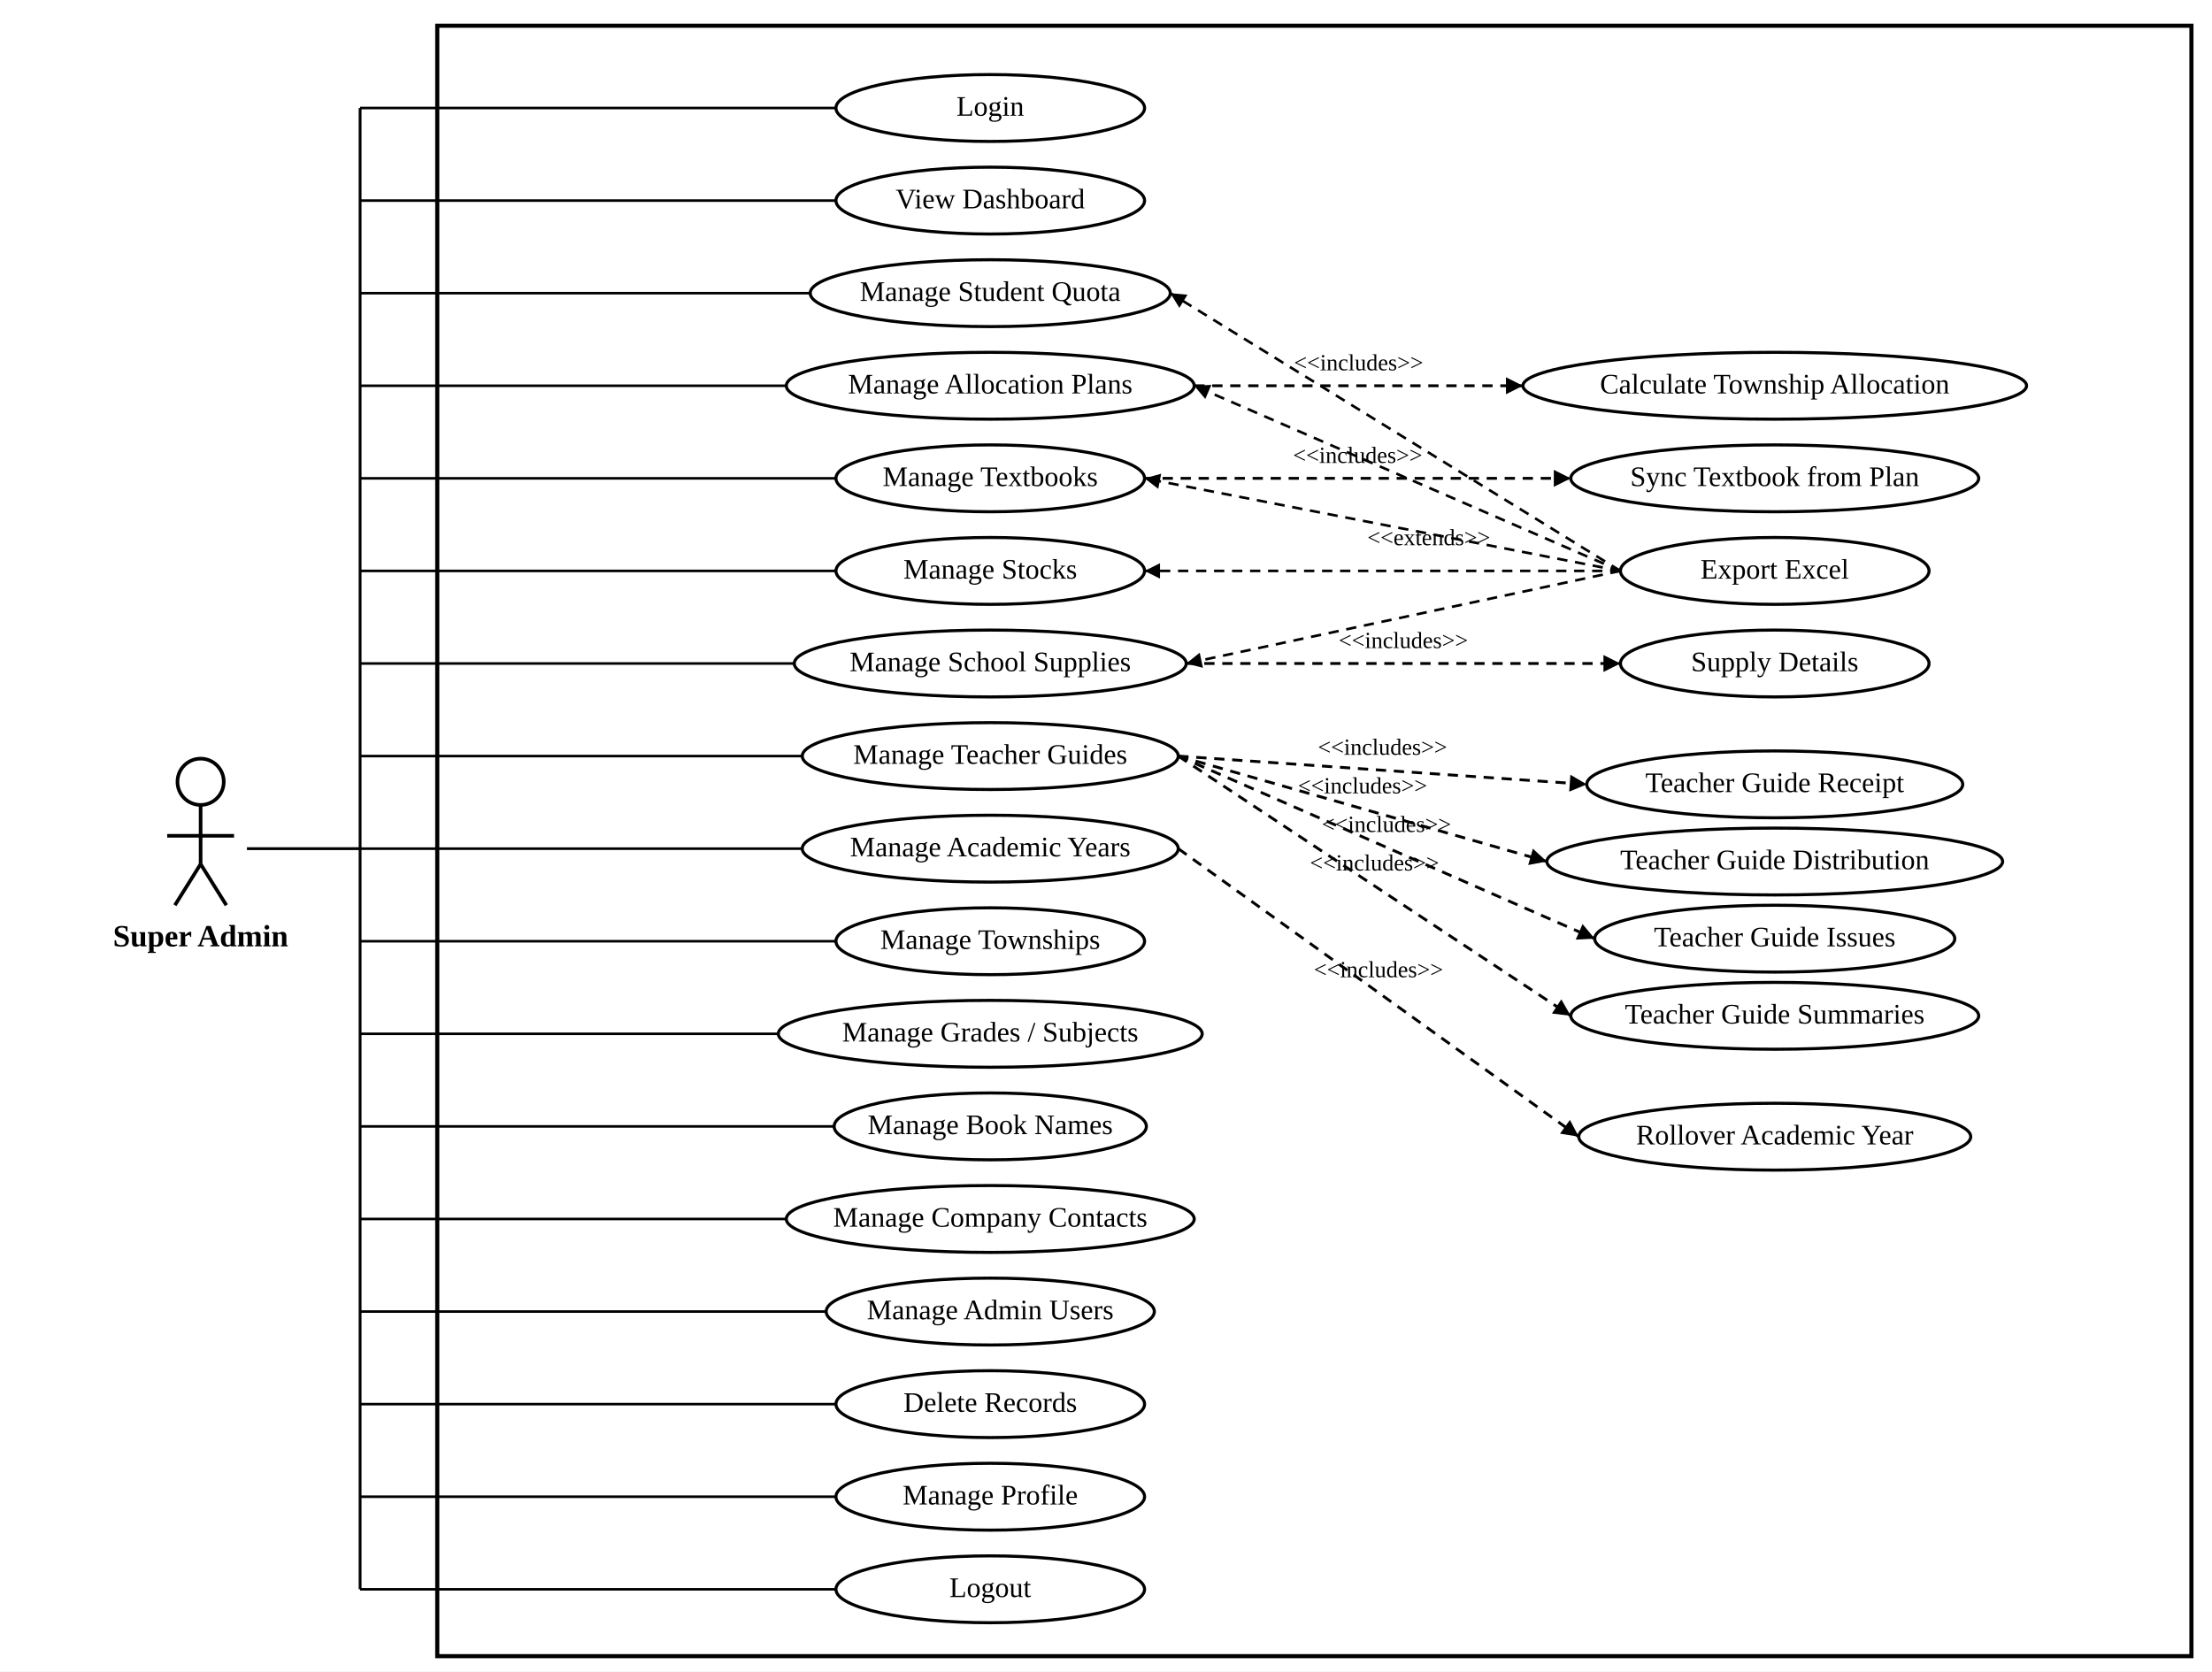
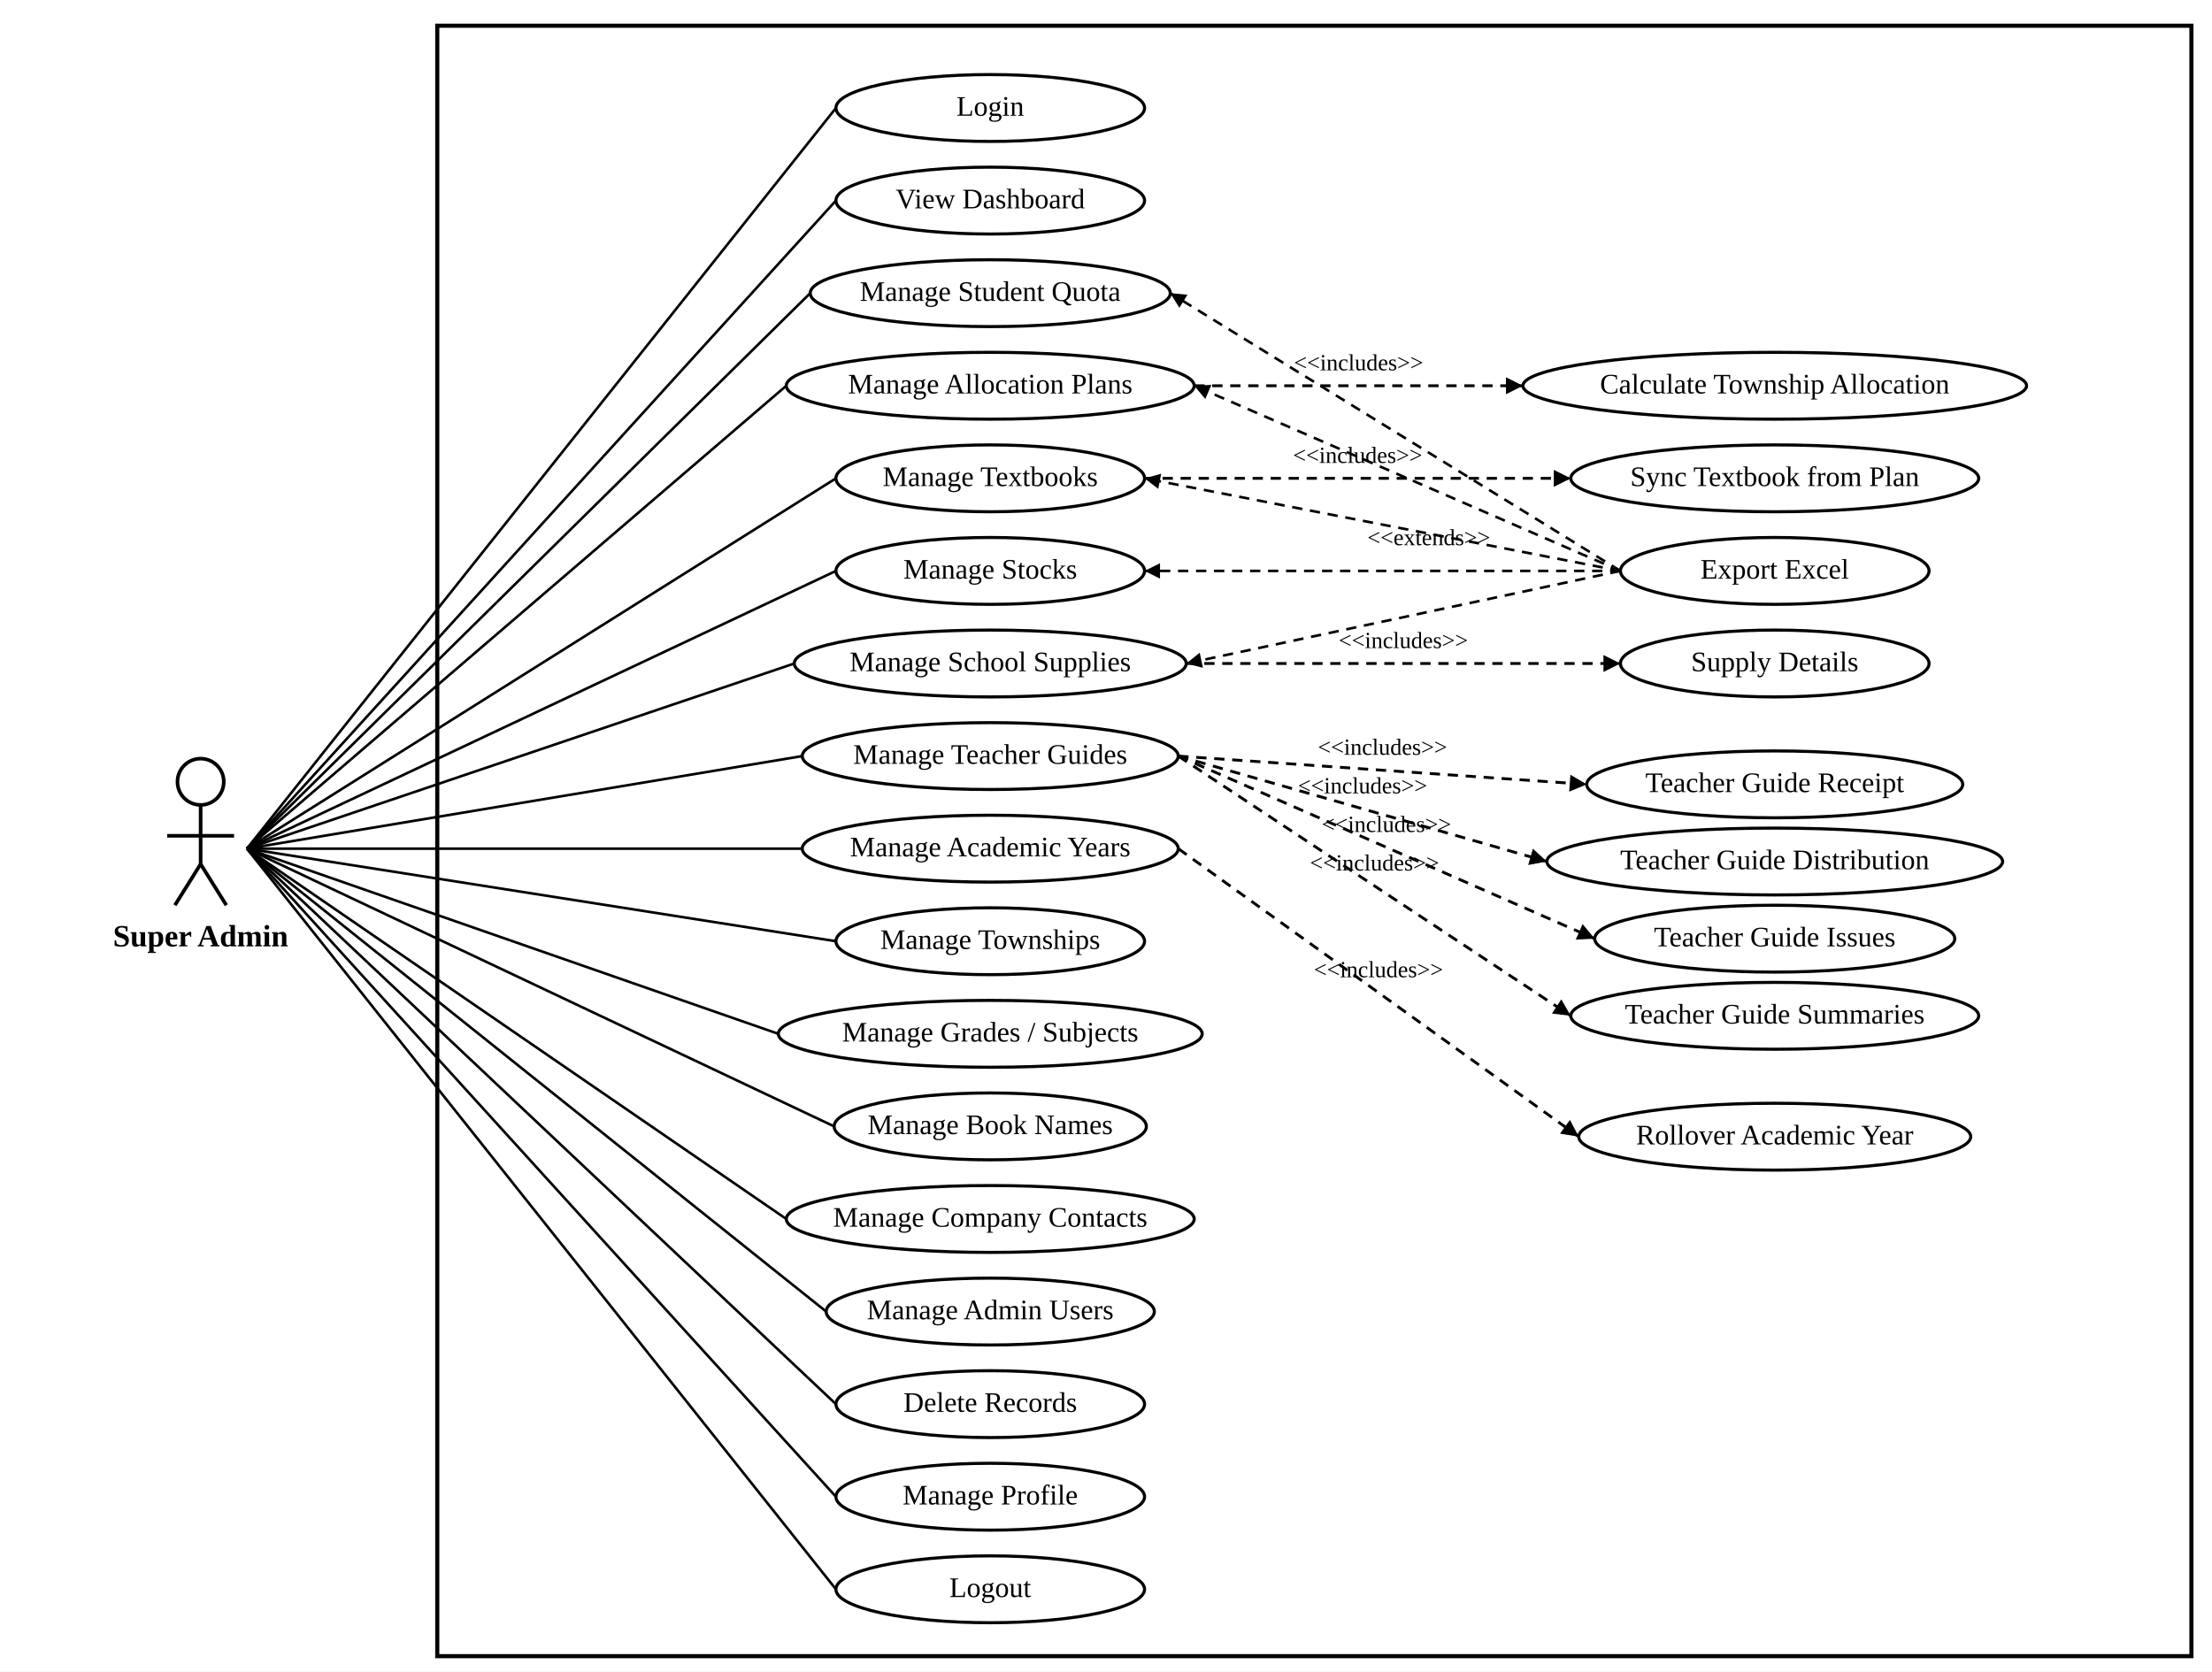
<svg xmlns="http://www.w3.org/2000/svg" width="860" height="650" viewBox="0 0 860 650">
  <defs>
    <marker id="arrow" markerWidth="7" markerHeight="7" refX="6" refY="3" orient="auto">
      <path d="M0,0 L6,3 L0,6 Z" fill="#000" />
    </marker>
  </defs>
  <rect width="860" height="650" fill="#fff" />
  <rect x="170" y="10" width="682" height="634" fill="none" stroke="#000" stroke-width="1.6" />
  <ellipse cx="385" cy="42" rx="60" ry="13" fill="#fff" stroke="#000" stroke-width="1.2" />
  <text x="385" y="45" text-anchor="middle" font-family="Times New Roman, Times, serif" font-size="11">Login</text>
  <ellipse cx="385" cy="78" rx="60" ry="13" fill="#fff" stroke="#000" stroke-width="1.2" />
  <text x="385" y="81" text-anchor="middle" font-family="Times New Roman, Times, serif" font-size="11">View Dashboard</text>
  <ellipse cx="385" cy="114" rx="70" ry="13" fill="#fff" stroke="#000" stroke-width="1.2" />
  <text x="385" y="117" text-anchor="middle" font-family="Times New Roman, Times, serif" font-size="11">Manage Student Quota</text>
  <ellipse cx="385" cy="150" rx="79.3" ry="13" fill="#fff" stroke="#000" stroke-width="1.2" />
  <text x="385" y="153" text-anchor="middle" font-family="Times New Roman, Times, serif" font-size="11">Manage Allocation Plans</text>
  <ellipse cx="385" cy="186" rx="60" ry="13" fill="#fff" stroke="#000" stroke-width="1.2" />
  <text x="385" y="189" text-anchor="middle" font-family="Times New Roman, Times, serif" font-size="11">Manage Textbooks</text>
  <ellipse cx="385" cy="222" rx="60" ry="13" fill="#fff" stroke="#000" stroke-width="1.2" />
  <text x="385" y="225" text-anchor="middle" font-family="Times New Roman, Times, serif" font-size="11">Manage Stocks</text>
  <ellipse cx="385" cy="258" rx="76.2" ry="13" fill="#fff" stroke="#000" stroke-width="1.2" />
  <text x="385" y="261" text-anchor="middle" font-family="Times New Roman, Times, serif" font-size="11">Manage School Supplies</text>
  <ellipse cx="385" cy="294" rx="73.1" ry="13" fill="#fff" stroke="#000" stroke-width="1.2" />
  <text x="385" y="297" text-anchor="middle" font-family="Times New Roman, Times, serif" font-size="11">Manage Teacher Guides</text>
  <ellipse cx="385" cy="330" rx="73.1" ry="13" fill="#fff" stroke="#000" stroke-width="1.2" />
  <text x="385" y="333" text-anchor="middle" font-family="Times New Roman, Times, serif" font-size="11">Manage Academic Years</text>
  <ellipse cx="385" cy="366" rx="60" ry="13" fill="#fff" stroke="#000" stroke-width="1.2" />
  <text x="385" y="369" text-anchor="middle" font-family="Times New Roman, Times, serif" font-size="11">Manage Townships</text>
  <ellipse cx="385" cy="402" rx="82.4" ry="13" fill="#fff" stroke="#000" stroke-width="1.2" />
  <text x="385" y="405" text-anchor="middle" font-family="Times New Roman, Times, serif" font-size="11">Manage Grades / Subjects</text>
  <ellipse cx="385" cy="438" rx="60.7" ry="13" fill="#fff" stroke="#000" stroke-width="1.2" />
  <text x="385" y="441" text-anchor="middle" font-family="Times New Roman, Times, serif" font-size="11">Manage Book Names</text>
  <ellipse cx="385" cy="474" rx="79.3" ry="13" fill="#fff" stroke="#000" stroke-width="1.2" />
  <text x="385" y="477" text-anchor="middle" font-family="Times New Roman, Times, serif" font-size="11">Manage Company Contacts</text>
  <ellipse cx="385" cy="510" rx="63.8" ry="13" fill="#fff" stroke="#000" stroke-width="1.2" />
  <text x="385" y="513" text-anchor="middle" font-family="Times New Roman, Times, serif" font-size="11">Manage Admin Users</text>
  <ellipse cx="385" cy="546" rx="60" ry="13" fill="#fff" stroke="#000" stroke-width="1.2" />
  <text x="385" y="549" text-anchor="middle" font-family="Times New Roman, Times, serif" font-size="11">Delete Records</text>
  <ellipse cx="385" cy="582" rx="60" ry="13" fill="#fff" stroke="#000" stroke-width="1.2" />
  <text x="385" y="585" text-anchor="middle" font-family="Times New Roman, Times, serif" font-size="11">Manage Profile</text>
  <ellipse cx="385" cy="618" rx="60" ry="13" fill="#fff" stroke="#000" stroke-width="1.2" />
  <text x="385" y="621" text-anchor="middle" font-family="Times New Roman, Times, serif" font-size="11">Logout</text>
  <ellipse cx="690" cy="222" rx="60" ry="13" fill="#fff" stroke="#000" stroke-width="1.2" />
  <text x="690" y="225" text-anchor="middle" font-family="Times New Roman, Times, serif" font-size="11">Export Excel</text>
  <line x1="630" y1="222" x2="455" y2="114" stroke="#000" stroke-width="1" stroke-dasharray="4 3" marker-end="url(#arrow)" />
  <line x1="630" y1="222" x2="464.3" y2="150" stroke="#000" stroke-width="1" stroke-dasharray="4 3" marker-end="url(#arrow)" />
  <line x1="630" y1="222" x2="445" y2="186" stroke="#000" stroke-width="1" stroke-dasharray="4 3" marker-end="url(#arrow)" />
  <line x1="630" y1="222" x2="445" y2="222" stroke="#000" stroke-width="1" stroke-dasharray="4 3" marker-end="url(#arrow)" />
  <line x1="630" y1="222" x2="461.2" y2="258" stroke="#000" stroke-width="1" stroke-dasharray="4 3" marker-end="url(#arrow)" />
  <text x="555.5" y="212" text-anchor="middle" font-family="Times New Roman, Times, serif" font-size="9">&lt;&lt;extends&gt;&gt;</text>
  <ellipse cx="690" cy="150" rx="97.9" ry="13" fill="#fff" stroke="#000" stroke-width="1.2" />
  <text x="690" y="153" text-anchor="middle" font-family="Times New Roman, Times, serif" font-size="11">Calculate Township Allocation</text>
  <line x1="464.3" y1="150" x2="592.1" y2="150" stroke="#000" stroke-width="1.1" stroke-dasharray="4 3" marker-end="url(#arrow)" />
  <text x="528.2" y="144" text-anchor="middle" font-family="Times New Roman, Times, serif" font-size="9">&lt;&lt;includes&gt;&gt;</text>
  <ellipse cx="690" cy="186" rx="79.3" ry="13" fill="#fff" stroke="#000" stroke-width="1.2" />
  <text x="690" y="189" text-anchor="middle" font-family="Times New Roman, Times, serif" font-size="11">Sync Textbook from Plan</text>
  <line x1="445" y1="186" x2="610.7" y2="186" stroke="#000" stroke-width="1.1" stroke-dasharray="4 3" marker-end="url(#arrow)" />
  <text x="527.85" y="180" text-anchor="middle" font-family="Times New Roman, Times, serif" font-size="9">&lt;&lt;includes&gt;&gt;</text>
  <ellipse cx="690" cy="258" rx="60" ry="13" fill="#fff" stroke="#000" stroke-width="1.2" />
  <text x="690" y="261" text-anchor="middle" font-family="Times New Roman, Times, serif" font-size="11">Supply Details</text>
  <line x1="461.2" y1="258" x2="630" y2="258" stroke="#000" stroke-width="1.1" stroke-dasharray="4 3" marker-end="url(#arrow)" />
  <text x="545.6" y="252" text-anchor="middle" font-family="Times New Roman, Times, serif" font-size="9">&lt;&lt;includes&gt;&gt;</text>
  <ellipse cx="690" cy="305" rx="73.1" ry="13" fill="#fff" stroke="#000" stroke-width="1.2" />
  <text x="690" y="308" text-anchor="middle" font-family="Times New Roman, Times, serif" font-size="11">Teacher Guide Receipt</text>
  <line x1="458.1" y1="294" x2="616.9" y2="305" stroke="#000" stroke-width="1.1" stroke-dasharray="4 3" marker-end="url(#arrow)" />
  <text x="537.5" y="293.5" text-anchor="middle" font-family="Times New Roman, Times, serif" font-size="9">&lt;&lt;includes&gt;&gt;</text>
  <ellipse cx="690" cy="335" rx="88.6" ry="13" fill="#fff" stroke="#000" stroke-width="1.2" />
  <text x="690" y="338" text-anchor="middle" font-family="Times New Roman, Times, serif" font-size="11">Teacher Guide Distribution</text>
  <line x1="458.1" y1="294" x2="601.4" y2="335" stroke="#000" stroke-width="1.1" stroke-dasharray="4 3" marker-end="url(#arrow)" />
  <text x="529.75" y="308.5" text-anchor="middle" font-family="Times New Roman, Times, serif" font-size="9">&lt;&lt;includes&gt;&gt;</text>
  <ellipse cx="690" cy="365" rx="70" ry="13" fill="#fff" stroke="#000" stroke-width="1.2" />
  <text x="690" y="368" text-anchor="middle" font-family="Times New Roman, Times, serif" font-size="11">Teacher Guide Issues</text>
  <line x1="458.1" y1="294" x2="620" y2="365" stroke="#000" stroke-width="1.1" stroke-dasharray="4 3" marker-end="url(#arrow)" />
  <text x="539.05" y="323.5" text-anchor="middle" font-family="Times New Roman, Times, serif" font-size="9">&lt;&lt;includes&gt;&gt;</text>
  <ellipse cx="690" cy="395" rx="79.3" ry="13" fill="#fff" stroke="#000" stroke-width="1.2" />
  <text x="690" y="398" text-anchor="middle" font-family="Times New Roman, Times, serif" font-size="11">Teacher Guide Summaries</text>
  <line x1="458.1" y1="294" x2="610.7" y2="395" stroke="#000" stroke-width="1.1" stroke-dasharray="4 3" marker-end="url(#arrow)" />
  <text x="534.4" y="338.5" text-anchor="middle" font-family="Times New Roman, Times, serif" font-size="9">&lt;&lt;includes&gt;&gt;</text>
  <ellipse cx="690" cy="442" rx="76.2" ry="13" fill="#fff" stroke="#000" stroke-width="1.2" />
  <text x="690" y="445" text-anchor="middle" font-family="Times New Roman, Times, serif" font-size="11">Rollover Academic Year</text>
  <line x1="458.1" y1="330" x2="613.8" y2="442" stroke="#000" stroke-width="1.1" stroke-dasharray="4 3" marker-end="url(#arrow)" />
  <text x="535.95" y="380" text-anchor="middle" font-family="Times New Roman, Times, serif" font-size="9">&lt;&lt;includes&gt;&gt;</text>
  <circle cx="78" cy="304" r="9" fill="#fff" stroke="#000" stroke-width="1.4" />
  <line x1="78" y1="313" x2="78" y2="336" stroke="#000" stroke-width="1.4" />
  <line x1="65" y1="325" x2="91" y2="325" stroke="#000" stroke-width="1.4" />
  <line x1="78" y1="336" x2="68" y2="352" stroke="#000" stroke-width="1.4" />
  <line x1="78" y1="336" x2="88" y2="352" stroke="#000" stroke-width="1.4" />
  <text x="78" y="368" text-anchor="middle" font-family="Times New Roman, Times, serif" font-size="12" font-weight="bold">Super Admin</text>
-   <line x1="96" y1="330" x2="140" y2="330" stroke="#000" stroke-width="1.1" />
-   <line x1="140" y1="42" x2="140" y2="618" stroke="#000" stroke-width="1.1" />
-   <line x1="140" y1="42" x2="325" y2="42" stroke="#000" stroke-width="1" />
-   <line x1="140" y1="78" x2="325" y2="78" stroke="#000" stroke-width="1" />
-   <line x1="140" y1="114" x2="315" y2="114" stroke="#000" stroke-width="1" />
-   <line x1="140" y1="150" x2="305.7" y2="150" stroke="#000" stroke-width="1" />
-   <line x1="140" y1="186" x2="325" y2="186" stroke="#000" stroke-width="1" />
-   <line x1="140" y1="222" x2="325" y2="222" stroke="#000" stroke-width="1" />
-   <line x1="140" y1="258" x2="308.8" y2="258" stroke="#000" stroke-width="1" />
-   <line x1="140" y1="294" x2="311.9" y2="294" stroke="#000" stroke-width="1" />
-   <line x1="140" y1="330" x2="311.9" y2="330" stroke="#000" stroke-width="1" />
-   <line x1="140" y1="366" x2="325" y2="366" stroke="#000" stroke-width="1" />
-   <line x1="140" y1="402" x2="302.6" y2="402" stroke="#000" stroke-width="1" />
-   <line x1="140" y1="438" x2="324.3" y2="438" stroke="#000" stroke-width="1" />
-   <line x1="140" y1="474" x2="305.7" y2="474" stroke="#000" stroke-width="1" />
-   <line x1="140" y1="510" x2="321.2" y2="510" stroke="#000" stroke-width="1" />
-   <line x1="140" y1="546" x2="325" y2="546" stroke="#000" stroke-width="1" />
-   <line x1="140" y1="582" x2="325" y2="582" stroke="#000" stroke-width="1" />
-   <line x1="140" y1="618" x2="325" y2="618" stroke="#000" stroke-width="1" />
+   <line x1="96" y1="330" x2="325" y2="42" stroke="#000" stroke-width="1" />
+   <line x1="96" y1="330" x2="325" y2="78" stroke="#000" stroke-width="1" />
+   <line x1="96" y1="330" x2="315" y2="114" stroke="#000" stroke-width="1" />
+   <line x1="96" y1="330" x2="305.7" y2="150" stroke="#000" stroke-width="1" />
+   <line x1="96" y1="330" x2="325" y2="186" stroke="#000" stroke-width="1" />
+   <line x1="96" y1="330" x2="325" y2="222" stroke="#000" stroke-width="1" />
+   <line x1="96" y1="330" x2="308.8" y2="258" stroke="#000" stroke-width="1" />
+   <line x1="96" y1="330" x2="311.9" y2="294" stroke="#000" stroke-width="1" />
+   <line x1="96" y1="330" x2="311.9" y2="330" stroke="#000" stroke-width="1" />
+   <line x1="96" y1="330" x2="325" y2="366" stroke="#000" stroke-width="1" />
+   <line x1="96" y1="330" x2="302.6" y2="402" stroke="#000" stroke-width="1" />
+   <line x1="96" y1="330" x2="324.3" y2="438" stroke="#000" stroke-width="1" />
+   <line x1="96" y1="330" x2="305.7" y2="474" stroke="#000" stroke-width="1" />
+   <line x1="96" y1="330" x2="321.2" y2="510" stroke="#000" stroke-width="1" />
+   <line x1="96" y1="330" x2="325" y2="546" stroke="#000" stroke-width="1" />
+   <line x1="96" y1="330" x2="325" y2="582" stroke="#000" stroke-width="1" />
+   <line x1="96" y1="330" x2="325" y2="618" stroke="#000" stroke-width="1" />
</svg>
